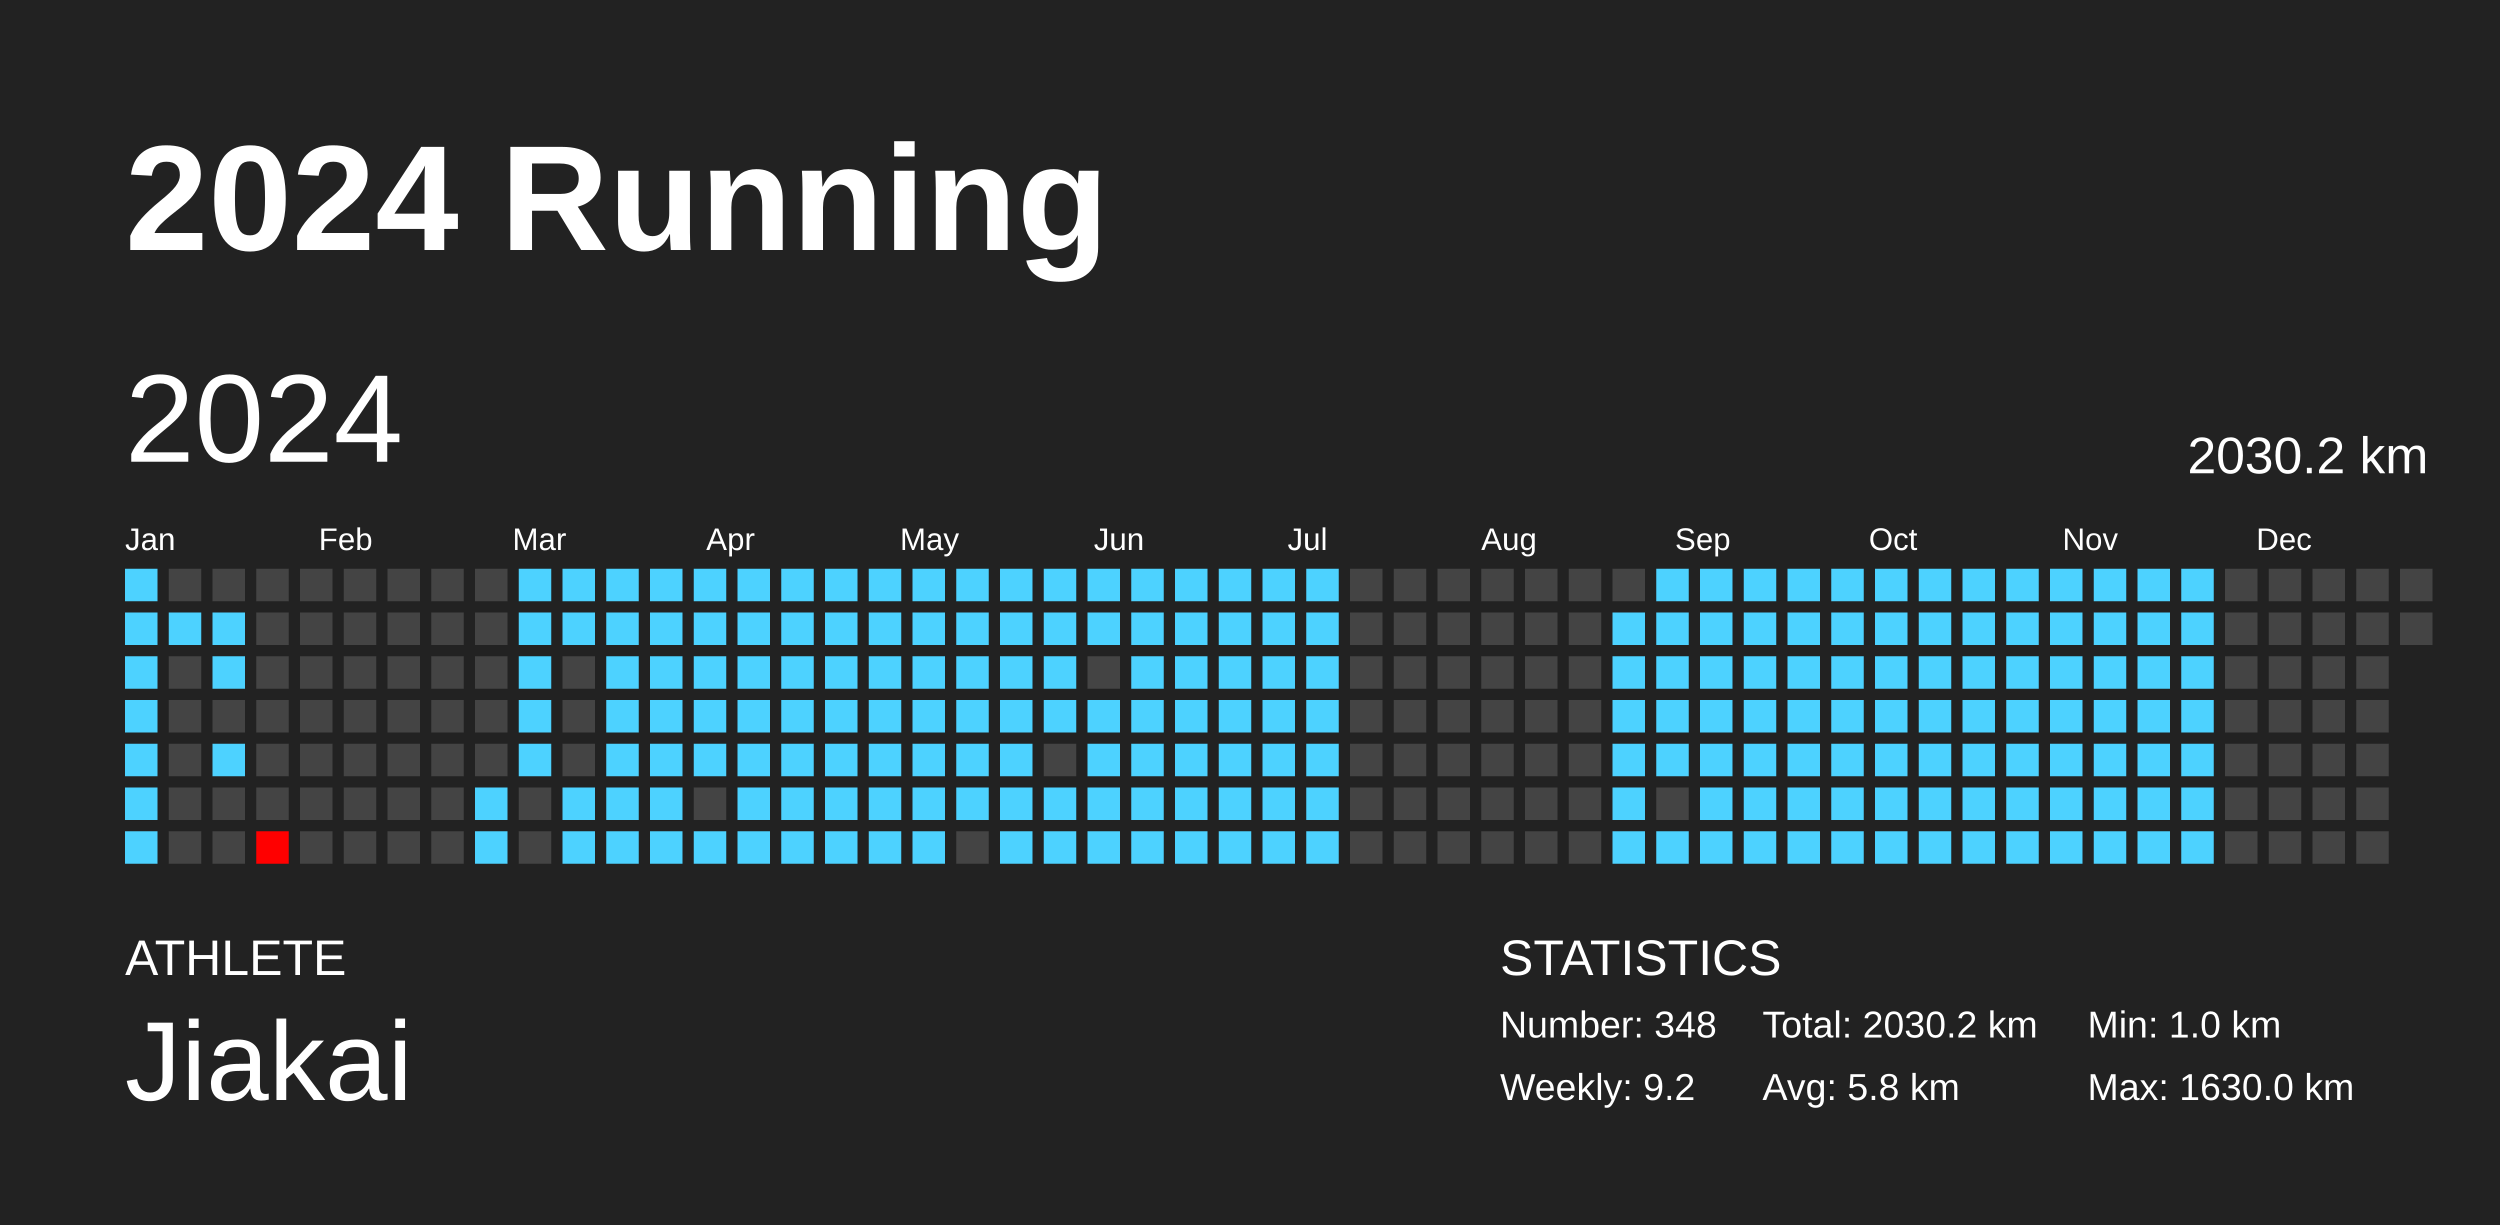
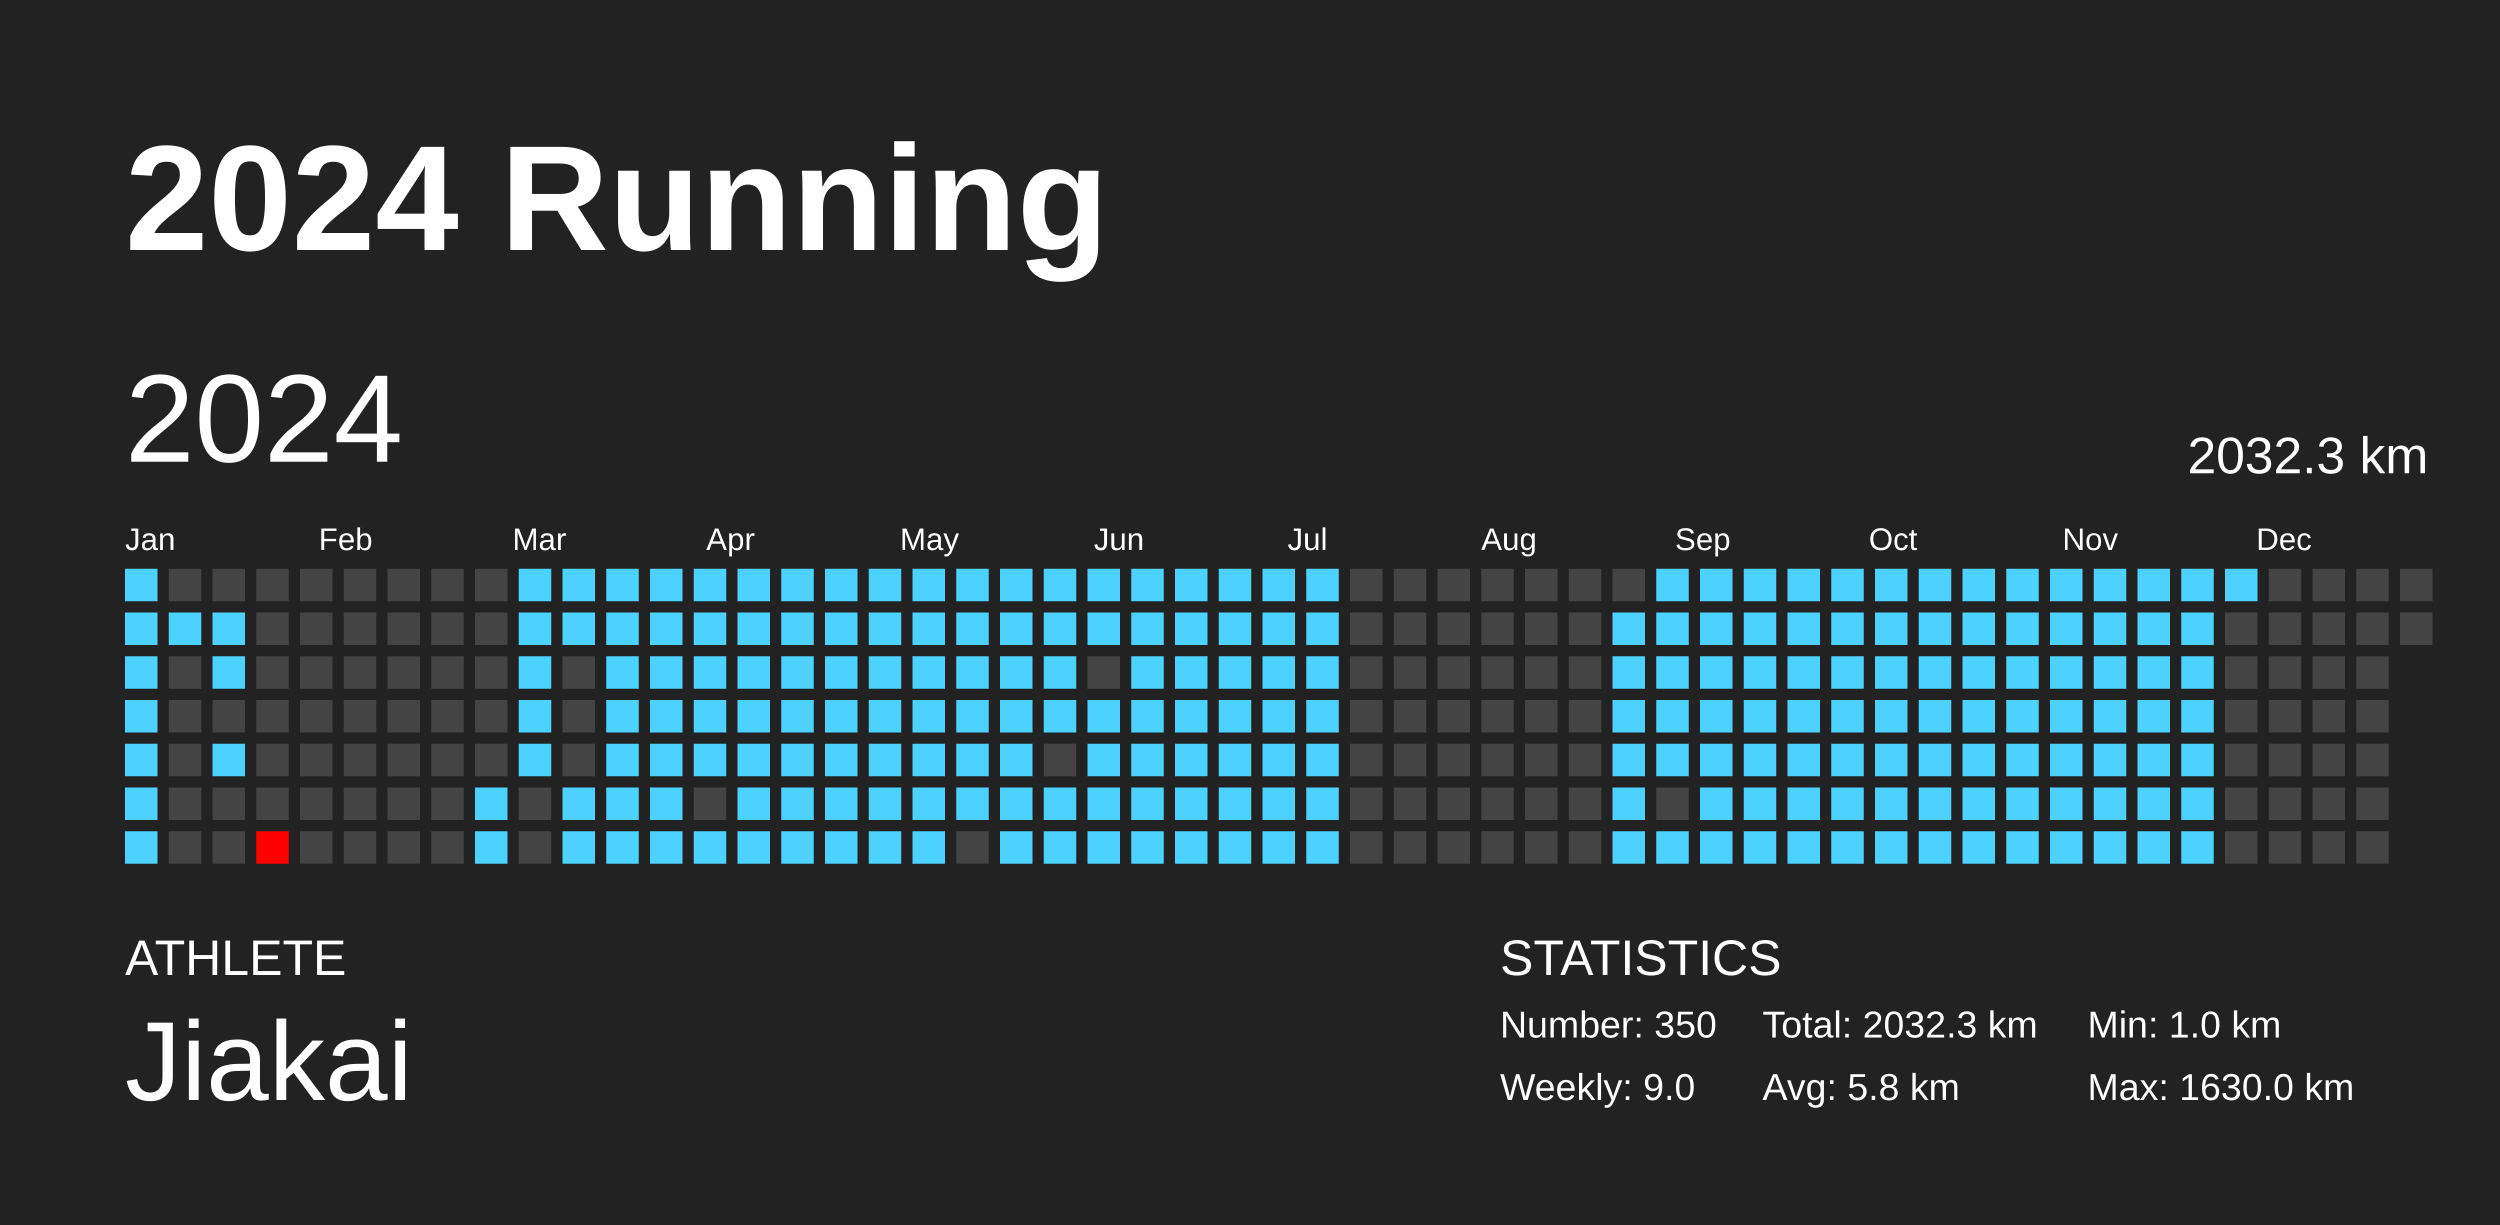
<svg xmlns="http://www.w3.org/2000/svg" baseProfile="full" height="98mm" version="1.1" viewBox="0,0,200,98" width="200mm">
  <defs />
  <rect fill="#222222" height="98" width="200" x="0" y="0" />
  <text fill="#FFFFFF" style="font-size:12px; font-family:Arial; font-weight:bold;" x="10" y="20">2024 Running</text>
  <text fill="#FFFFFF" style="font-size:4px; font-family:Arial" x="10" y="78">ATHLETE</text>
  <text fill="#FFFFFF" style="font-size:9px; font-family:Arial" x="10" y="88">Jiakai</text>
  <text fill="#FFFFFF" style="font-size:4px; font-family:Arial" x="120" y="78">STATISTICS</text>
-   <text fill="#FFFFFF" style="font-size:3px; font-family:Arial" x="120" y="83">Number: 348</text>
-   <text fill="#FFFFFF" style="font-size:3px; font-family:Arial" x="120" y="88">Weekly: 9.2</text>
-   <text fill="#FFFFFF" style="font-size:3px; font-family:Arial" x="141" y="83">Total: 2030.2 km</text>
+   <text fill="#FFFFFF" style="font-size:3px; font-family:Arial" x="120" y="83">Number: 350</text>
+   <text fill="#FFFFFF" style="font-size:3px; font-family:Arial" x="120" y="88">Weekly: 9.0</text>
+   <text fill="#FFFFFF" style="font-size:3px; font-family:Arial" x="141" y="83">Total: 2032.3 km</text>
  <text fill="#FFFFFF" style="font-size:3px; font-family:Arial" x="141" y="88">Avg: 5.8 km</text>
  <text fill="#FFFFFF" style="font-size:3px; font-family:Arial" x="167" y="83">Min: 1.0 km</text>
  <text fill="#FFFFFF" style="font-size:3px; font-family:Arial" x="167" y="88">Max: 1630.0 km</text>
  <text dominant-baseline="hanging" fill="#FFFFFF" style="font-size:10.0px; font-family:Arial;" x="10" y="30">2024</text>
-   <text dominant-baseline="hanging" fill="#FFFFFF" style="font-size:4.125px; font-family:Arial;" x="175" y="35">2030.2 km</text>
+   <text dominant-baseline="hanging" fill="#FFFFFF" style="font-size:4.125px; font-family:Arial;" x="175" y="35">2032.3 km</text>
  <text fill="#FFFFFF" style="font-size:2.5px; font-family:Arial" x="10.0" y="44">Jan</text>
  <text fill="#FFFFFF" style="font-size:2.5px; font-family:Arial" x="25.5" y="44">Feb</text>
  <text fill="#FFFFFF" style="font-size:2.5px; font-family:Arial" x="41.0" y="44">Mar</text>
  <text fill="#FFFFFF" style="font-size:2.5px; font-family:Arial" x="56.5" y="44">Apr</text>
  <text fill="#FFFFFF" style="font-size:2.5px; font-family:Arial" x="72.0" y="44">May</text>
  <text fill="#FFFFFF" style="font-size:2.5px; font-family:Arial" x="87.5" y="44">Jun</text>
  <text fill="#FFFFFF" style="font-size:2.5px; font-family:Arial" x="103.0" y="44">Jul</text>
  <text fill="#FFFFFF" style="font-size:2.5px; font-family:Arial" x="118.5" y="44">Aug</text>
  <text fill="#FFFFFF" style="font-size:2.5px; font-family:Arial" x="134.0" y="44">Sep</text>
  <text fill="#FFFFFF" style="font-size:2.5px; font-family:Arial" x="149.5" y="44">Oct</text>
  <text fill="#FFFFFF" style="font-size:2.5px; font-family:Arial" x="165.0" y="44">Nov</text>
  <text fill="#FFFFFF" style="font-size:2.5px; font-family:Arial" x="180.5" y="44">Dec</text>
  <rect fill="#4dd2ff" height="2.6" width="2.6" x="10.0" y="45.5" />
  <rect fill="#4dd2ff" height="2.6" width="2.6" x="10.0" y="49.0" />
  <rect fill="#4dd2ff" height="2.6" width="2.6" x="10.0" y="52.5" />
  <rect fill="#4dd2ff" height="2.6" width="2.6" x="10.0" y="56.0" />
  <rect fill="#4dd2ff" height="2.6" width="2.6" x="10.0" y="59.5" />
  <rect fill="#4dd2ff" height="2.6" width="2.6" x="10.0" y="63.0" />
  <rect fill="#4dd2ff" height="2.6" width="2.6" x="10.0" y="66.5" />
  <rect fill="#444444" height="2.6" width="2.6" x="13.5" y="45.5" />
  <rect fill="#4dd2ff" height="2.6" width="2.6" x="13.5" y="49.0" />
  <rect fill="#444444" height="2.6" width="2.6" x="13.5" y="52.5" />
  <rect fill="#444444" height="2.6" width="2.6" x="13.5" y="56.0" />
  <rect fill="#444444" height="2.6" width="2.6" x="13.5" y="59.5" />
  <rect fill="#444444" height="2.6" width="2.6" x="13.5" y="63.0" />
  <rect fill="#444444" height="2.6" width="2.6" x="13.5" y="66.5" />
  <rect fill="#444444" height="2.6" width="2.6" x="17.0" y="45.5" />
  <rect fill="#4dd2ff" height="2.6" width="2.6" x="17.0" y="49.0" />
  <rect fill="#4dd2ff" height="2.6" width="2.6" x="17.0" y="52.5" />
  <rect fill="#444444" height="2.6" width="2.6" x="17.0" y="56.0" />
  <rect fill="#4dd2ff" height="2.6" width="2.6" x="17.0" y="59.5" />
  <rect fill="#444444" height="2.6" width="2.6" x="17.0" y="63.0" />
  <rect fill="#444444" height="2.6" width="2.6" x="17.0" y="66.5" />
  <rect fill="#444444" height="2.6" width="2.6" x="20.5" y="45.5" />
  <rect fill="#444444" height="2.6" width="2.6" x="20.5" y="49.0" />
  <rect fill="#444444" height="2.6" width="2.6" x="20.5" y="52.5" />
  <rect fill="#444444" height="2.6" width="2.6" x="20.5" y="56.0" />
  <rect fill="#444444" height="2.6" width="2.6" x="20.5" y="59.5" />
  <rect fill="#444444" height="2.6" width="2.6" x="20.5" y="63.0" />
  <rect fill="red" height="2.6" width="2.6" x="20.5" y="66.5" />
  <rect fill="#444444" height="2.6" width="2.6" x="24.0" y="45.5" />
  <rect fill="#444444" height="2.6" width="2.6" x="24.0" y="49.0" />
  <rect fill="#444444" height="2.6" width="2.6" x="24.0" y="52.5" />
  <rect fill="#444444" height="2.6" width="2.6" x="24.0" y="56.0" />
  <rect fill="#444444" height="2.6" width="2.6" x="24.0" y="59.5" />
  <rect fill="#444444" height="2.6" width="2.6" x="24.0" y="63.0" />
  <rect fill="#444444" height="2.6" width="2.6" x="24.0" y="66.5" />
  <rect fill="#444444" height="2.6" width="2.6" x="27.5" y="45.5" />
  <rect fill="#444444" height="2.6" width="2.6" x="27.5" y="49.0" />
  <rect fill="#444444" height="2.6" width="2.6" x="27.5" y="52.5" />
  <rect fill="#444444" height="2.6" width="2.6" x="27.5" y="56.0" />
  <rect fill="#444444" height="2.6" width="2.6" x="27.5" y="59.5" />
  <rect fill="#444444" height="2.6" width="2.6" x="27.5" y="63.0" />
  <rect fill="#444444" height="2.6" width="2.6" x="27.5" y="66.5" />
  <rect fill="#444444" height="2.6" width="2.6" x="31.0" y="45.5" />
  <rect fill="#444444" height="2.6" width="2.6" x="31.0" y="49.0" />
  <rect fill="#444444" height="2.6" width="2.6" x="31.0" y="52.5" />
  <rect fill="#444444" height="2.6" width="2.6" x="31.0" y="56.0" />
  <rect fill="#444444" height="2.6" width="2.6" x="31.0" y="59.5" />
  <rect fill="#444444" height="2.6" width="2.6" x="31.0" y="63.0" />
  <rect fill="#444444" height="2.6" width="2.6" x="31.0" y="66.5" />
  <rect fill="#444444" height="2.6" width="2.6" x="34.5" y="45.5" />
  <rect fill="#444444" height="2.6" width="2.6" x="34.5" y="49.0" />
  <rect fill="#444444" height="2.6" width="2.6" x="34.5" y="52.5" />
  <rect fill="#444444" height="2.6" width="2.6" x="34.5" y="56.0" />
  <rect fill="#444444" height="2.6" width="2.6" x="34.5" y="59.5" />
  <rect fill="#444444" height="2.6" width="2.6" x="34.5" y="63.0" />
  <rect fill="#444444" height="2.6" width="2.6" x="34.5" y="66.5" />
  <rect fill="#444444" height="2.6" width="2.6" x="38.0" y="45.5" />
  <rect fill="#444444" height="2.6" width="2.6" x="38.0" y="49.0" />
  <rect fill="#444444" height="2.6" width="2.6" x="38.0" y="52.5" />
  <rect fill="#444444" height="2.6" width="2.6" x="38.0" y="56.0" />
  <rect fill="#444444" height="2.6" width="2.6" x="38.0" y="59.5" />
  <rect fill="#4dd2ff" height="2.6" width="2.6" x="38.0" y="63.0" />
  <rect fill="#4dd2ff" height="2.6" width="2.6" x="38.0" y="66.5" />
  <rect fill="#4dd2ff" height="2.6" width="2.6" x="41.5" y="45.5" />
  <rect fill="#4dd2ff" height="2.6" width="2.6" x="41.5" y="49.0" />
  <rect fill="#4dd2ff" height="2.6" width="2.6" x="41.5" y="52.5" />
  <rect fill="#4dd2ff" height="2.6" width="2.6" x="41.5" y="56.0" />
  <rect fill="#4dd2ff" height="2.6" width="2.6" x="41.5" y="59.5" />
  <rect fill="#444444" height="2.6" width="2.6" x="41.5" y="63.0" />
  <rect fill="#444444" height="2.6" width="2.6" x="41.5" y="66.5" />
  <rect fill="#4dd2ff" height="2.6" width="2.6" x="45.0" y="45.5" />
  <rect fill="#4dd2ff" height="2.6" width="2.6" x="45.0" y="49.0" />
  <rect fill="#444444" height="2.6" width="2.6" x="45.0" y="52.5" />
  <rect fill="#444444" height="2.6" width="2.6" x="45.0" y="56.0" />
  <rect fill="#444444" height="2.6" width="2.6" x="45.0" y="59.5" />
  <rect fill="#4dd2ff" height="2.6" width="2.6" x="45.0" y="63.0" />
  <rect fill="#4dd2ff" height="2.6" width="2.6" x="45.0" y="66.5" />
  <rect fill="#4dd2ff" height="2.6" width="2.6" x="48.5" y="45.5" />
  <rect fill="#4dd2ff" height="2.6" width="2.6" x="48.5" y="49.0" />
  <rect fill="#4dd2ff" height="2.6" width="2.6" x="48.5" y="52.5" />
  <rect fill="#4dd2ff" height="2.6" width="2.6" x="48.5" y="56.0" />
  <rect fill="#4dd2ff" height="2.6" width="2.6" x="48.5" y="59.5" />
  <rect fill="#4dd2ff" height="2.6" width="2.6" x="48.5" y="63.0" />
  <rect fill="#4dd2ff" height="2.6" width="2.6" x="48.5" y="66.5" />
  <rect fill="#4dd2ff" height="2.6" width="2.6" x="52.0" y="45.5" />
  <rect fill="#4dd2ff" height="2.6" width="2.6" x="52.0" y="49.0" />
  <rect fill="#4dd2ff" height="2.6" width="2.6" x="52.0" y="52.5" />
  <rect fill="#4dd2ff" height="2.6" width="2.6" x="52.0" y="56.0" />
  <rect fill="#4dd2ff" height="2.6" width="2.6" x="52.0" y="59.5" />
  <rect fill="#4dd2ff" height="2.6" width="2.6" x="52.0" y="63.0" />
  <rect fill="#4dd2ff" height="2.6" width="2.6" x="52.0" y="66.5" />
  <rect fill="#4dd2ff" height="2.6" width="2.6" x="55.5" y="45.5" />
  <rect fill="#4dd2ff" height="2.6" width="2.6" x="55.5" y="49.0" />
  <rect fill="#4dd2ff" height="2.6" width="2.6" x="55.5" y="52.5" />
  <rect fill="#4dd2ff" height="2.6" width="2.6" x="55.5" y="56.0" />
  <rect fill="#4dd2ff" height="2.6" width="2.6" x="55.5" y="59.5" />
  <rect fill="#444444" height="2.6" width="2.6" x="55.5" y="63.0" />
  <rect fill="#4dd2ff" height="2.6" width="2.6" x="55.5" y="66.5" />
  <rect fill="#4dd2ff" height="2.6" width="2.6" x="59.0" y="45.5" />
  <rect fill="#4dd2ff" height="2.6" width="2.6" x="59.0" y="49.0" />
  <rect fill="#4dd2ff" height="2.6" width="2.6" x="59.0" y="52.5" />
  <rect fill="#4dd2ff" height="2.6" width="2.6" x="59.0" y="56.0" />
  <rect fill="#4dd2ff" height="2.6" width="2.6" x="59.0" y="59.5" />
  <rect fill="#4dd2ff" height="2.6" width="2.6" x="59.0" y="63.0" />
  <rect fill="#4dd2ff" height="2.6" width="2.6" x="59.0" y="66.5" />
  <rect fill="#4dd2ff" height="2.6" width="2.6" x="62.5" y="45.5" />
  <rect fill="#4dd2ff" height="2.6" width="2.6" x="62.5" y="49.0" />
  <rect fill="#4dd2ff" height="2.6" width="2.6" x="62.5" y="52.5" />
  <rect fill="#4dd2ff" height="2.6" width="2.6" x="62.5" y="56.0" />
  <rect fill="#4dd2ff" height="2.6" width="2.6" x="62.5" y="59.5" />
  <rect fill="#4dd2ff" height="2.6" width="2.6" x="62.5" y="63.0" />
  <rect fill="#4dd2ff" height="2.6" width="2.6" x="62.5" y="66.5" />
  <rect fill="#4dd2ff" height="2.6" width="2.6" x="66.0" y="45.5" />
  <rect fill="#4dd2ff" height="2.6" width="2.6" x="66.0" y="49.0" />
  <rect fill="#4dd2ff" height="2.6" width="2.6" x="66.0" y="52.5" />
  <rect fill="#4dd2ff" height="2.6" width="2.6" x="66.0" y="56.0" />
  <rect fill="#4dd2ff" height="2.6" width="2.6" x="66.0" y="59.5" />
  <rect fill="#4dd2ff" height="2.6" width="2.6" x="66.0" y="63.0" />
  <rect fill="#4dd2ff" height="2.6" width="2.6" x="66.0" y="66.5" />
  <rect fill="#4dd2ff" height="2.6" width="2.6" x="69.5" y="45.5" />
  <rect fill="#4dd2ff" height="2.6" width="2.6" x="69.5" y="49.0" />
  <rect fill="#4dd2ff" height="2.6" width="2.6" x="69.5" y="52.5" />
  <rect fill="#4dd2ff" height="2.6" width="2.6" x="69.5" y="56.0" />
  <rect fill="#4dd2ff" height="2.6" width="2.6" x="69.5" y="59.5" />
  <rect fill="#4dd2ff" height="2.6" width="2.6" x="69.5" y="63.0" />
  <rect fill="#4dd2ff" height="2.6" width="2.6" x="69.5" y="66.5" />
  <rect fill="#4dd2ff" height="2.6" width="2.6" x="73.0" y="45.5" />
  <rect fill="#4dd2ff" height="2.6" width="2.6" x="73.0" y="49.0" />
  <rect fill="#4dd2ff" height="2.6" width="2.6" x="73.0" y="52.5" />
  <rect fill="#4dd2ff" height="2.6" width="2.6" x="73.0" y="56.0" />
  <rect fill="#4dd2ff" height="2.6" width="2.6" x="73.0" y="59.5" />
  <rect fill="#4dd2ff" height="2.6" width="2.6" x="73.0" y="63.0" />
  <rect fill="#4dd2ff" height="2.6" width="2.6" x="73.0" y="66.5" />
  <rect fill="#4dd2ff" height="2.6" width="2.6" x="76.5" y="45.5" />
  <rect fill="#4dd2ff" height="2.6" width="2.6" x="76.5" y="49.0" />
  <rect fill="#4dd2ff" height="2.6" width="2.6" x="76.5" y="52.5" />
  <rect fill="#4dd2ff" height="2.6" width="2.6" x="76.5" y="56.0" />
  <rect fill="#4dd2ff" height="2.6" width="2.6" x="76.5" y="59.5" />
  <rect fill="#4dd2ff" height="2.6" width="2.6" x="76.5" y="63.0" />
  <rect fill="#444444" height="2.6" width="2.6" x="76.5" y="66.5" />
  <rect fill="#4dd2ff" height="2.6" width="2.6" x="80.0" y="45.5" />
  <rect fill="#4dd2ff" height="2.6" width="2.6" x="80.0" y="49.0" />
  <rect fill="#4dd2ff" height="2.6" width="2.6" x="80.0" y="52.5" />
  <rect fill="#4dd2ff" height="2.6" width="2.6" x="80.0" y="56.0" />
  <rect fill="#4dd2ff" height="2.6" width="2.6" x="80.0" y="59.5" />
  <rect fill="#4dd2ff" height="2.6" width="2.6" x="80.0" y="63.0" />
  <rect fill="#4dd2ff" height="2.6" width="2.6" x="80.0" y="66.5" />
  <rect fill="#4dd2ff" height="2.6" width="2.6" x="83.5" y="45.5" />
  <rect fill="#4dd2ff" height="2.6" width="2.6" x="83.5" y="49.0" />
  <rect fill="#4dd2ff" height="2.6" width="2.6" x="83.5" y="52.5" />
  <rect fill="#4dd2ff" height="2.6" width="2.6" x="83.5" y="56.0" />
  <rect fill="#444444" height="2.6" width="2.6" x="83.5" y="59.5" />
  <rect fill="#4dd2ff" height="2.6" width="2.6" x="83.5" y="63.0" />
  <rect fill="#4dd2ff" height="2.6" width="2.6" x="83.5" y="66.5" />
  <rect fill="#4dd2ff" height="2.6" width="2.6" x="87.0" y="45.5" />
  <rect fill="#4dd2ff" height="2.6" width="2.6" x="87.0" y="49.0" />
  <rect fill="#444444" height="2.6" width="2.6" x="87.0" y="52.5" />
  <rect fill="#4dd2ff" height="2.6" width="2.6" x="87.0" y="56.0" />
  <rect fill="#4dd2ff" height="2.6" width="2.6" x="87.0" y="59.5" />
  <rect fill="#4dd2ff" height="2.6" width="2.6" x="87.0" y="63.0" />
  <rect fill="#4dd2ff" height="2.6" width="2.6" x="87.0" y="66.5" />
  <rect fill="#4dd2ff" height="2.6" width="2.6" x="90.5" y="45.5" />
  <rect fill="#4dd2ff" height="2.6" width="2.6" x="90.5" y="49.0" />
  <rect fill="#4dd2ff" height="2.6" width="2.6" x="90.5" y="52.5" />
  <rect fill="#4dd2ff" height="2.6" width="2.6" x="90.5" y="56.0" />
  <rect fill="#4dd2ff" height="2.6" width="2.6" x="90.5" y="59.5" />
  <rect fill="#4dd2ff" height="2.6" width="2.6" x="90.5" y="63.0" />
  <rect fill="#4dd2ff" height="2.6" width="2.6" x="90.5" y="66.5" />
  <rect fill="#4dd2ff" height="2.6" width="2.6" x="94.0" y="45.5" />
  <rect fill="#4dd2ff" height="2.6" width="2.6" x="94.0" y="49.0" />
  <rect fill="#4dd2ff" height="2.6" width="2.6" x="94.0" y="52.5" />
  <rect fill="#4dd2ff" height="2.6" width="2.6" x="94.0" y="56.0" />
  <rect fill="#4dd2ff" height="2.6" width="2.6" x="94.0" y="59.5" />
  <rect fill="#4dd2ff" height="2.6" width="2.6" x="94.0" y="63.0" />
  <rect fill="#4dd2ff" height="2.6" width="2.6" x="94.0" y="66.5" />
  <rect fill="#4dd2ff" height="2.6" width="2.6" x="97.5" y="45.5" />
  <rect fill="#4dd2ff" height="2.6" width="2.6" x="97.5" y="49.0" />
  <rect fill="#4dd2ff" height="2.6" width="2.6" x="97.5" y="52.5" />
  <rect fill="#4dd2ff" height="2.6" width="2.6" x="97.5" y="56.0" />
  <rect fill="#4dd2ff" height="2.6" width="2.6" x="97.5" y="59.5" />
  <rect fill="#4dd2ff" height="2.6" width="2.6" x="97.5" y="63.0" />
  <rect fill="#4dd2ff" height="2.6" width="2.6" x="97.5" y="66.5" />
  <rect fill="#4dd2ff" height="2.6" width="2.6" x="101.0" y="45.5" />
  <rect fill="#4dd2ff" height="2.6" width="2.6" x="101.0" y="49.0" />
  <rect fill="#4dd2ff" height="2.6" width="2.6" x="101.0" y="52.5" />
  <rect fill="#4dd2ff" height="2.6" width="2.6" x="101.0" y="56.0" />
  <rect fill="#4dd2ff" height="2.6" width="2.6" x="101.0" y="59.5" />
  <rect fill="#4dd2ff" height="2.6" width="2.6" x="101.0" y="63.0" />
  <rect fill="#4dd2ff" height="2.6" width="2.6" x="101.0" y="66.5" />
  <rect fill="#4dd2ff" height="2.6" width="2.6" x="104.5" y="45.5" />
  <rect fill="#4dd2ff" height="2.6" width="2.6" x="104.5" y="49.0" />
  <rect fill="#4dd2ff" height="2.6" width="2.6" x="104.5" y="52.5" />
  <rect fill="#4dd2ff" height="2.6" width="2.6" x="104.5" y="56.0" />
  <rect fill="#4dd2ff" height="2.6" width="2.6" x="104.5" y="59.5" />
  <rect fill="#4dd2ff" height="2.6" width="2.6" x="104.5" y="63.0" />
  <rect fill="#4dd2ff" height="2.6" width="2.6" x="104.5" y="66.5" />
  <rect fill="#444444" height="2.6" width="2.6" x="108.0" y="45.5" />
  <rect fill="#444444" height="2.6" width="2.6" x="108.0" y="49.0" />
  <rect fill="#444444" height="2.6" width="2.6" x="108.0" y="52.5" />
  <rect fill="#444444" height="2.6" width="2.6" x="108.0" y="56.0" />
  <rect fill="#444444" height="2.6" width="2.6" x="108.0" y="59.5" />
  <rect fill="#444444" height="2.6" width="2.6" x="108.0" y="63.0" />
  <rect fill="#444444" height="2.6" width="2.6" x="108.0" y="66.5" />
  <rect fill="#444444" height="2.6" width="2.6" x="111.5" y="45.5" />
  <rect fill="#444444" height="2.6" width="2.6" x="111.5" y="49.0" />
  <rect fill="#444444" height="2.6" width="2.6" x="111.5" y="52.5" />
  <rect fill="#444444" height="2.6" width="2.6" x="111.5" y="56.0" />
  <rect fill="#444444" height="2.6" width="2.6" x="111.5" y="59.5" />
  <rect fill="#444444" height="2.6" width="2.6" x="111.5" y="63.0" />
  <rect fill="#444444" height="2.6" width="2.6" x="111.5" y="66.5" />
  <rect fill="#444444" height="2.6" width="2.6" x="115.0" y="45.5" />
  <rect fill="#444444" height="2.6" width="2.6" x="115.0" y="49.0" />
  <rect fill="#444444" height="2.6" width="2.6" x="115.0" y="52.5" />
  <rect fill="#444444" height="2.6" width="2.6" x="115.0" y="56.0" />
  <rect fill="#444444" height="2.6" width="2.6" x="115.0" y="59.5" />
  <rect fill="#444444" height="2.6" width="2.6" x="115.0" y="63.0" />
  <rect fill="#444444" height="2.6" width="2.6" x="115.0" y="66.5" />
  <rect fill="#444444" height="2.6" width="2.6" x="118.5" y="45.5" />
  <rect fill="#444444" height="2.6" width="2.6" x="118.5" y="49.0" />
  <rect fill="#444444" height="2.6" width="2.6" x="118.5" y="52.5" />
  <rect fill="#444444" height="2.6" width="2.6" x="118.5" y="56.0" />
  <rect fill="#444444" height="2.6" width="2.6" x="118.5" y="59.5" />
  <rect fill="#444444" height="2.6" width="2.6" x="118.5" y="63.0" />
  <rect fill="#444444" height="2.6" width="2.6" x="118.5" y="66.5" />
  <rect fill="#444444" height="2.6" width="2.6" x="122.0" y="45.5" />
  <rect fill="#444444" height="2.6" width="2.6" x="122.0" y="49.0" />
  <rect fill="#444444" height="2.6" width="2.6" x="122.0" y="52.5" />
  <rect fill="#444444" height="2.6" width="2.6" x="122.0" y="56.0" />
  <rect fill="#444444" height="2.6" width="2.6" x="122.0" y="59.5" />
  <rect fill="#444444" height="2.6" width="2.6" x="122.0" y="63.0" />
  <rect fill="#444444" height="2.6" width="2.6" x="122.0" y="66.5" />
  <rect fill="#444444" height="2.6" width="2.6" x="125.5" y="45.5" />
  <rect fill="#444444" height="2.6" width="2.6" x="125.5" y="49.0" />
  <rect fill="#444444" height="2.6" width="2.6" x="125.5" y="52.5" />
  <rect fill="#444444" height="2.6" width="2.6" x="125.5" y="56.0" />
  <rect fill="#444444" height="2.6" width="2.6" x="125.5" y="59.5" />
  <rect fill="#444444" height="2.6" width="2.6" x="125.5" y="63.0" />
  <rect fill="#444444" height="2.6" width="2.6" x="125.5" y="66.5" />
  <rect fill="#444444" height="2.6" width="2.6" x="129.0" y="45.5" />
  <rect fill="#4dd2ff" height="2.6" width="2.6" x="129.0" y="49.0" />
  <rect fill="#4dd2ff" height="2.6" width="2.6" x="129.0" y="52.5" />
  <rect fill="#4dd2ff" height="2.6" width="2.6" x="129.0" y="56.0" />
  <rect fill="#4dd2ff" height="2.6" width="2.6" x="129.0" y="59.5" />
  <rect fill="#4dd2ff" height="2.6" width="2.6" x="129.0" y="63.0" />
  <rect fill="#4dd2ff" height="2.6" width="2.6" x="129.0" y="66.5" />
  <rect fill="#4dd2ff" height="2.6" width="2.6" x="132.5" y="45.5" />
  <rect fill="#4dd2ff" height="2.6" width="2.6" x="132.5" y="49.0" />
  <rect fill="#4dd2ff" height="2.6" width="2.6" x="132.5" y="52.5" />
  <rect fill="#4dd2ff" height="2.6" width="2.6" x="132.5" y="56.0" />
  <rect fill="#4dd2ff" height="2.6" width="2.6" x="132.5" y="59.5" />
  <rect fill="#444444" height="2.6" width="2.6" x="132.5" y="63.0" />
  <rect fill="#4dd2ff" height="2.6" width="2.6" x="132.5" y="66.5" />
  <rect fill="#4dd2ff" height="2.6" width="2.6" x="136.0" y="45.5" />
  <rect fill="#4dd2ff" height="2.6" width="2.6" x="136.0" y="49.0" />
  <rect fill="#4dd2ff" height="2.6" width="2.6" x="136.0" y="52.5" />
  <rect fill="#4dd2ff" height="2.6" width="2.6" x="136.0" y="56.0" />
  <rect fill="#4dd2ff" height="2.6" width="2.6" x="136.0" y="59.5" />
  <rect fill="#4dd2ff" height="2.6" width="2.6" x="136.0" y="63.0" />
  <rect fill="#4dd2ff" height="2.6" width="2.6" x="136.0" y="66.5" />
  <rect fill="#4dd2ff" height="2.6" width="2.6" x="139.5" y="45.5" />
  <rect fill="#4dd2ff" height="2.6" width="2.6" x="139.5" y="49.0" />
  <rect fill="#4dd2ff" height="2.6" width="2.6" x="139.5" y="52.5" />
  <rect fill="#4dd2ff" height="2.6" width="2.6" x="139.5" y="56.0" />
  <rect fill="#4dd2ff" height="2.6" width="2.6" x="139.5" y="59.5" />
  <rect fill="#4dd2ff" height="2.6" width="2.6" x="139.5" y="63.0" />
  <rect fill="#4dd2ff" height="2.6" width="2.6" x="139.5" y="66.5" />
  <rect fill="#4dd2ff" height="2.6" width="2.6" x="143.0" y="45.5" />
  <rect fill="#4dd2ff" height="2.6" width="2.6" x="143.0" y="49.0" />
  <rect fill="#4dd2ff" height="2.6" width="2.6" x="143.0" y="52.5" />
  <rect fill="#4dd2ff" height="2.6" width="2.6" x="143.0" y="56.0" />
  <rect fill="#4dd2ff" height="2.6" width="2.6" x="143.0" y="59.5" />
  <rect fill="#4dd2ff" height="2.6" width="2.6" x="143.0" y="63.0" />
  <rect fill="#4dd2ff" height="2.6" width="2.6" x="143.0" y="66.5" />
  <rect fill="#4dd2ff" height="2.6" width="2.6" x="146.5" y="45.5" />
  <rect fill="#4dd2ff" height="2.6" width="2.6" x="146.5" y="49.0" />
  <rect fill="#4dd2ff" height="2.6" width="2.6" x="146.5" y="52.5" />
  <rect fill="#4dd2ff" height="2.6" width="2.6" x="146.5" y="56.0" />
  <rect fill="#4dd2ff" height="2.6" width="2.6" x="146.5" y="59.5" />
  <rect fill="#4dd2ff" height="2.6" width="2.6" x="146.5" y="63.0" />
  <rect fill="#4dd2ff" height="2.6" width="2.6" x="146.5" y="66.5" />
  <rect fill="#4dd2ff" height="2.6" width="2.6" x="150.0" y="45.5" />
  <rect fill="#4dd2ff" height="2.6" width="2.6" x="150.0" y="49.0" />
  <rect fill="#4dd2ff" height="2.6" width="2.6" x="150.0" y="52.5" />
  <rect fill="#4dd2ff" height="2.6" width="2.6" x="150.0" y="56.0" />
  <rect fill="#4dd2ff" height="2.6" width="2.6" x="150.0" y="59.5" />
  <rect fill="#4dd2ff" height="2.6" width="2.6" x="150.0" y="63.0" />
  <rect fill="#4dd2ff" height="2.6" width="2.6" x="150.0" y="66.5" />
  <rect fill="#4dd2ff" height="2.6" width="2.6" x="153.5" y="45.5" />
  <rect fill="#4dd2ff" height="2.6" width="2.6" x="153.5" y="49.0" />
  <rect fill="#4dd2ff" height="2.6" width="2.6" x="153.5" y="52.5" />
  <rect fill="#4dd2ff" height="2.6" width="2.6" x="153.5" y="56.0" />
  <rect fill="#4dd2ff" height="2.6" width="2.6" x="153.5" y="59.5" />
  <rect fill="#4dd2ff" height="2.6" width="2.6" x="153.5" y="63.0" />
  <rect fill="#4dd2ff" height="2.6" width="2.6" x="153.5" y="66.5" />
  <rect fill="#4dd2ff" height="2.6" width="2.6" x="157.0" y="45.5" />
  <rect fill="#4dd2ff" height="2.6" width="2.6" x="157.0" y="49.0" />
  <rect fill="#4dd2ff" height="2.6" width="2.6" x="157.0" y="52.5" />
  <rect fill="#4dd2ff" height="2.6" width="2.6" x="157.0" y="56.0" />
  <rect fill="#4dd2ff" height="2.6" width="2.6" x="157.0" y="59.5" />
  <rect fill="#4dd2ff" height="2.6" width="2.6" x="157.0" y="63.0" />
  <rect fill="#4dd2ff" height="2.6" width="2.6" x="157.0" y="66.5" />
  <rect fill="#4dd2ff" height="2.6" width="2.6" x="160.5" y="45.5" />
  <rect fill="#4dd2ff" height="2.6" width="2.6" x="160.5" y="49.0" />
  <rect fill="#4dd2ff" height="2.6" width="2.6" x="160.5" y="52.5" />
  <rect fill="#4dd2ff" height="2.6" width="2.6" x="160.5" y="56.0" />
  <rect fill="#4dd2ff" height="2.6" width="2.6" x="160.5" y="59.5" />
  <rect fill="#4dd2ff" height="2.6" width="2.6" x="160.5" y="63.0" />
  <rect fill="#4dd2ff" height="2.6" width="2.6" x="160.5" y="66.5" />
  <rect fill="#4dd2ff" height="2.6" width="2.6" x="164.0" y="45.5" />
  <rect fill="#4dd2ff" height="2.6" width="2.6" x="164.0" y="49.0" />
  <rect fill="#4dd2ff" height="2.6" width="2.6" x="164.0" y="52.5" />
  <rect fill="#4dd2ff" height="2.6" width="2.6" x="164.0" y="56.0" />
  <rect fill="#4dd2ff" height="2.6" width="2.6" x="164.0" y="59.5" />
  <rect fill="#4dd2ff" height="2.6" width="2.6" x="164.0" y="63.0" />
  <rect fill="#4dd2ff" height="2.6" width="2.6" x="164.0" y="66.5" />
  <rect fill="#4dd2ff" height="2.6" width="2.6" x="167.5" y="45.5" />
  <rect fill="#4dd2ff" height="2.6" width="2.6" x="167.5" y="49.0" />
  <rect fill="#4dd2ff" height="2.6" width="2.6" x="167.5" y="52.5" />
  <rect fill="#4dd2ff" height="2.6" width="2.6" x="167.5" y="56.0" />
  <rect fill="#4dd2ff" height="2.6" width="2.6" x="167.5" y="59.5" />
  <rect fill="#4dd2ff" height="2.6" width="2.6" x="167.5" y="63.0" />
  <rect fill="#4dd2ff" height="2.6" width="2.6" x="167.5" y="66.5" />
  <rect fill="#4dd2ff" height="2.6" width="2.6" x="171.0" y="45.5" />
  <rect fill="#4dd2ff" height="2.6" width="2.6" x="171.0" y="49.0" />
  <rect fill="#4dd2ff" height="2.6" width="2.6" x="171.0" y="52.5" />
  <rect fill="#4dd2ff" height="2.6" width="2.6" x="171.0" y="56.0" />
  <rect fill="#4dd2ff" height="2.6" width="2.6" x="171.0" y="59.5" />
  <rect fill="#4dd2ff" height="2.6" width="2.6" x="171.0" y="63.0" />
  <rect fill="#4dd2ff" height="2.6" width="2.6" x="171.0" y="66.5" />
  <rect fill="#4dd2ff" height="2.6" width="2.6" x="174.5" y="45.5" />
  <rect fill="#4dd2ff" height="2.6" width="2.6" x="174.5" y="49.0" />
  <rect fill="#4dd2ff" height="2.6" width="2.6" x="174.5" y="52.5" />
  <rect fill="#4dd2ff" height="2.6" width="2.6" x="174.5" y="56.0" />
  <rect fill="#4dd2ff" height="2.6" width="2.6" x="174.5" y="59.5" />
  <rect fill="#4dd2ff" height="2.6" width="2.6" x="174.5" y="63.0" />
  <rect fill="#4dd2ff" height="2.6" width="2.6" x="174.5" y="66.5" />
-   <rect fill="#444444" height="2.6" width="2.6" x="178.0" y="45.5" />
+   <rect fill="#4dd2ff" height="2.6" width="2.6" x="178.0" y="45.5" />
  <rect fill="#444444" height="2.6" width="2.6" x="178.0" y="49.0" />
  <rect fill="#444444" height="2.6" width="2.6" x="178.0" y="52.5" />
  <rect fill="#444444" height="2.6" width="2.6" x="178.0" y="56.0" />
  <rect fill="#444444" height="2.6" width="2.6" x="178.0" y="59.5" />
  <rect fill="#444444" height="2.6" width="2.6" x="178.0" y="63.0" />
  <rect fill="#444444" height="2.6" width="2.6" x="178.0" y="66.5" />
  <rect fill="#444444" height="2.6" width="2.6" x="181.5" y="45.5" />
  <rect fill="#444444" height="2.6" width="2.6" x="181.5" y="49.0" />
  <rect fill="#444444" height="2.6" width="2.6" x="181.5" y="52.5" />
  <rect fill="#444444" height="2.6" width="2.6" x="181.5" y="56.0" />
  <rect fill="#444444" height="2.6" width="2.6" x="181.5" y="59.5" />
  <rect fill="#444444" height="2.6" width="2.6" x="181.5" y="63.0" />
  <rect fill="#444444" height="2.6" width="2.6" x="181.5" y="66.5" />
  <rect fill="#444444" height="2.6" width="2.6" x="185.0" y="45.5" />
  <rect fill="#444444" height="2.6" width="2.6" x="185.0" y="49.0" />
  <rect fill="#444444" height="2.6" width="2.6" x="185.0" y="52.5" />
  <rect fill="#444444" height="2.6" width="2.6" x="185.0" y="56.0" />
  <rect fill="#444444" height="2.6" width="2.6" x="185.0" y="59.5" />
  <rect fill="#444444" height="2.6" width="2.6" x="185.0" y="63.0" />
  <rect fill="#444444" height="2.6" width="2.6" x="185.0" y="66.5" />
  <rect fill="#444444" height="2.6" width="2.6" x="188.5" y="45.5" />
  <rect fill="#444444" height="2.6" width="2.6" x="188.5" y="49.0" />
  <rect fill="#444444" height="2.6" width="2.6" x="188.5" y="52.5" />
  <rect fill="#444444" height="2.6" width="2.6" x="188.5" y="56.0" />
  <rect fill="#444444" height="2.6" width="2.6" x="188.5" y="59.5" />
  <rect fill="#444444" height="2.6" width="2.6" x="188.5" y="63.0" />
  <rect fill="#444444" height="2.6" width="2.6" x="188.5" y="66.5" />
  <rect fill="#444444" height="2.6" width="2.6" x="192.0" y="45.5" />
  <rect fill="#444444" height="2.6" width="2.6" x="192.0" y="49.0" />
</svg>
